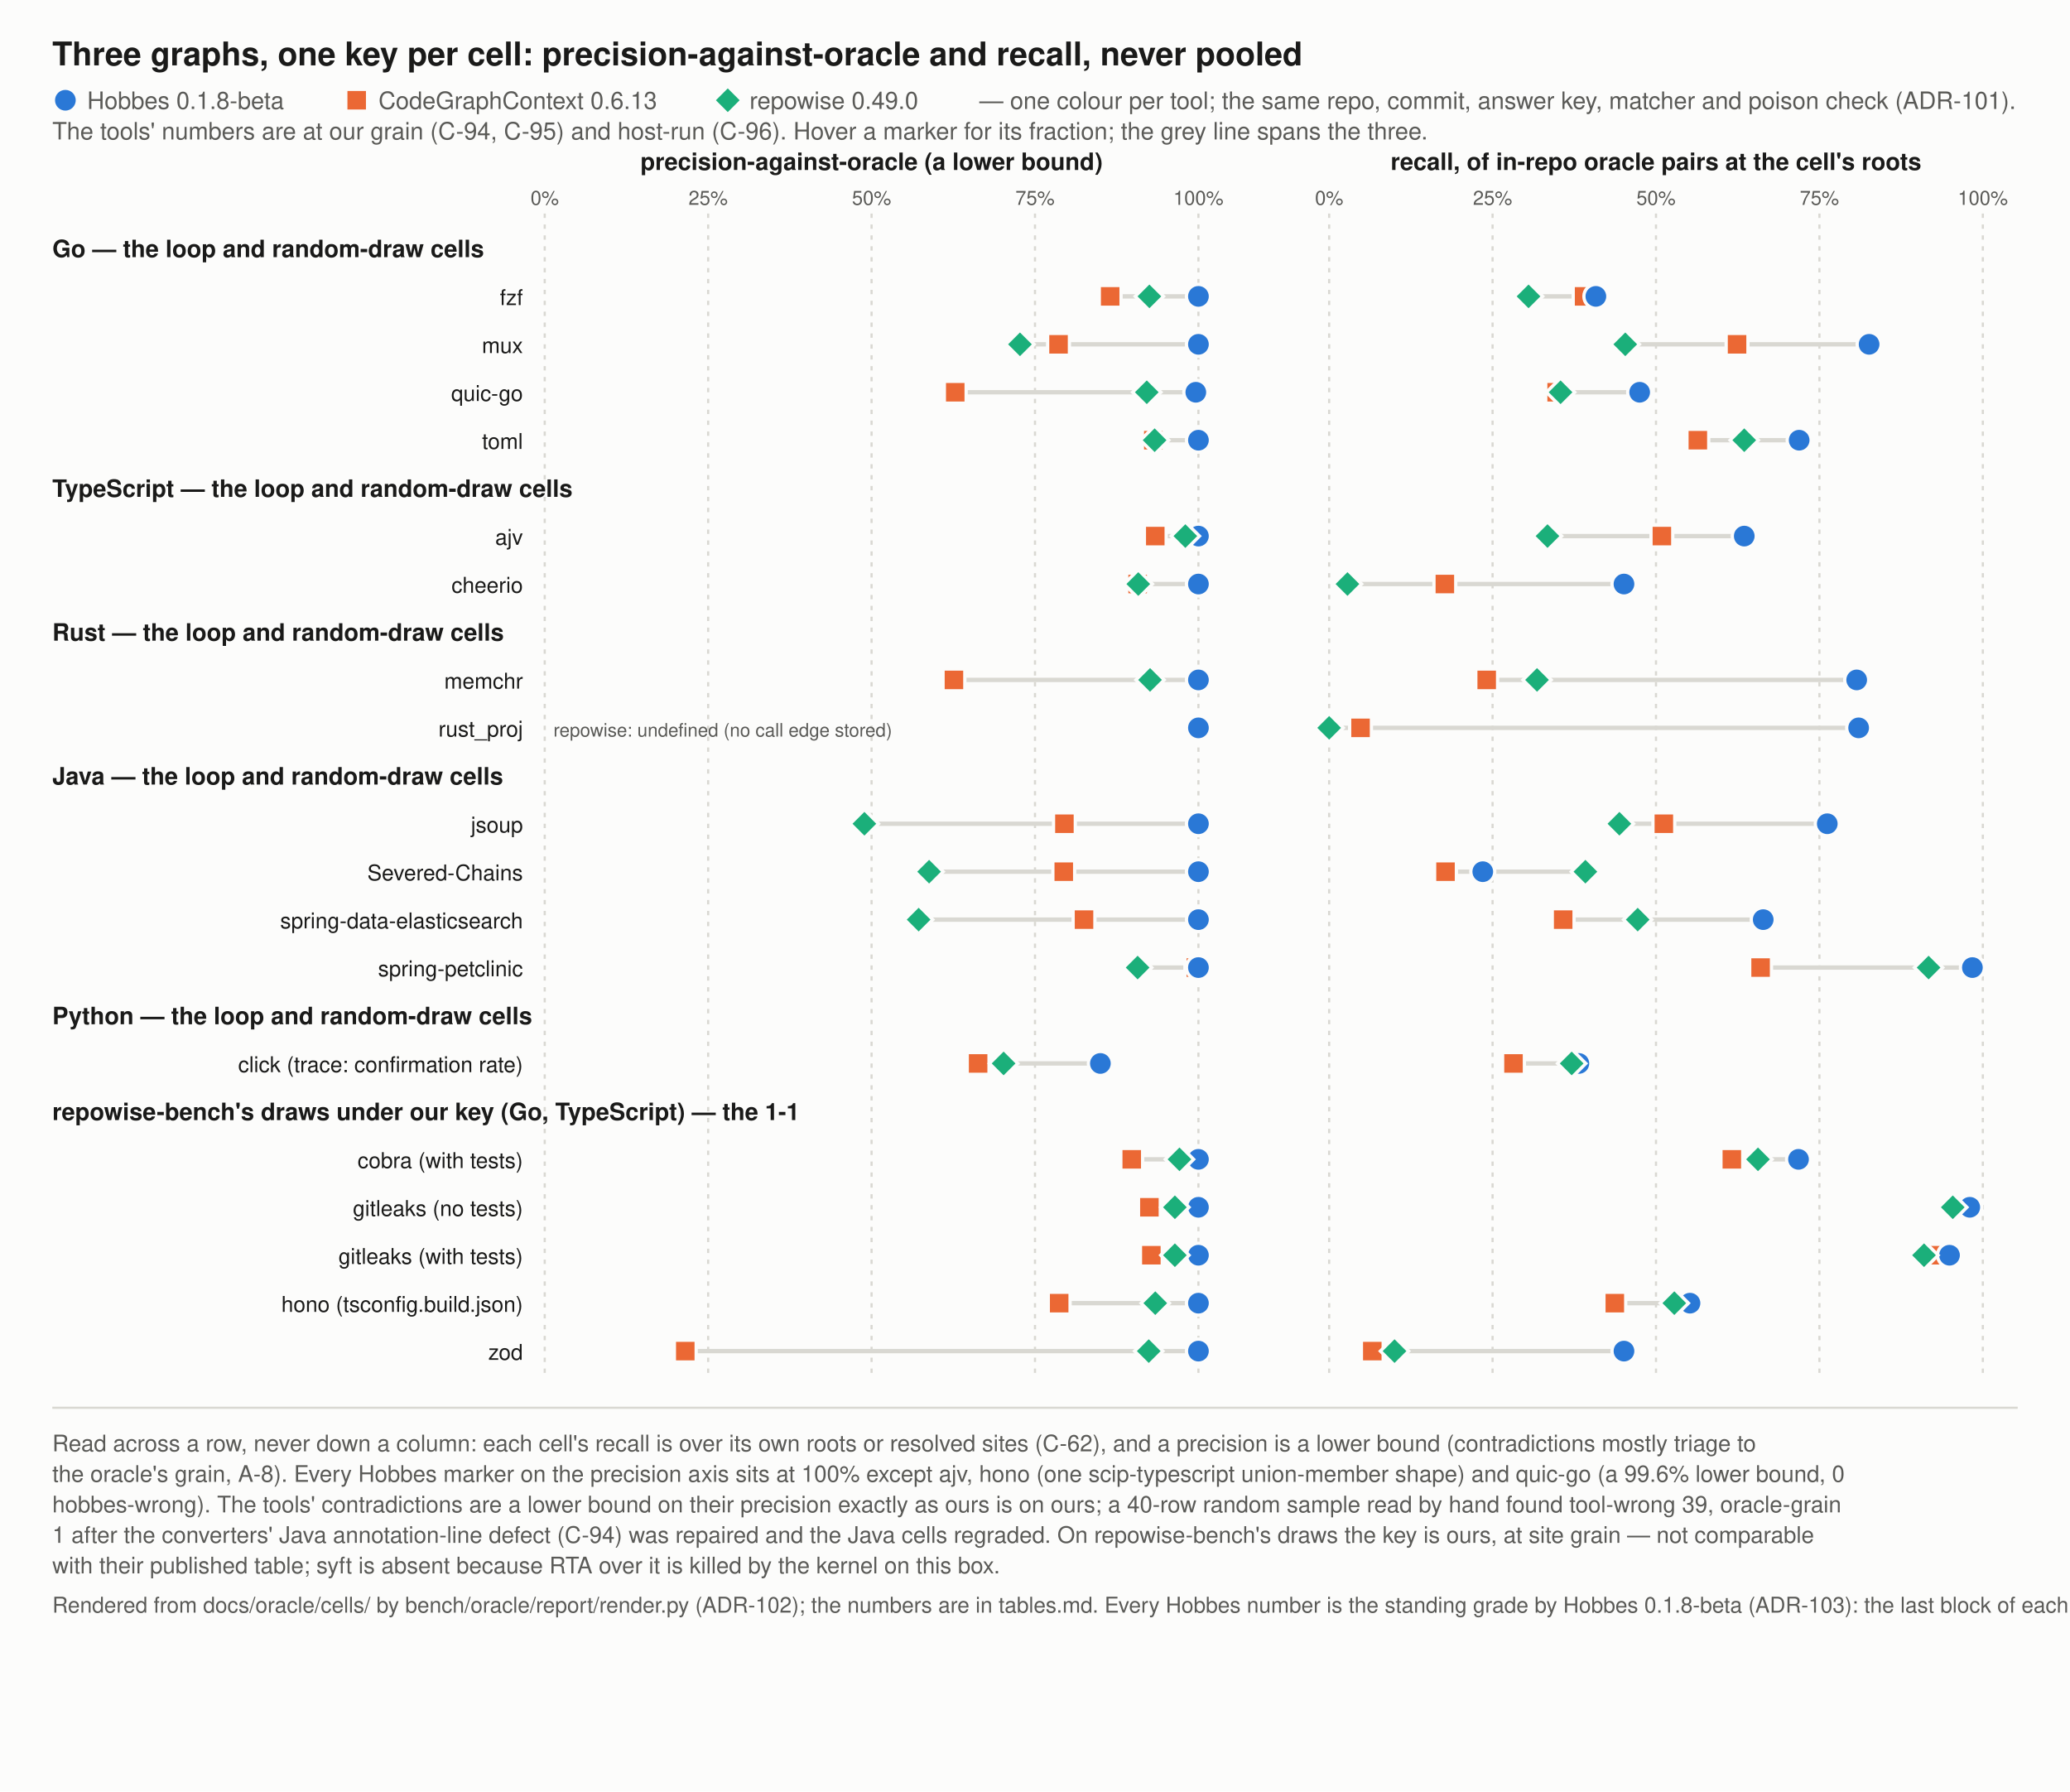
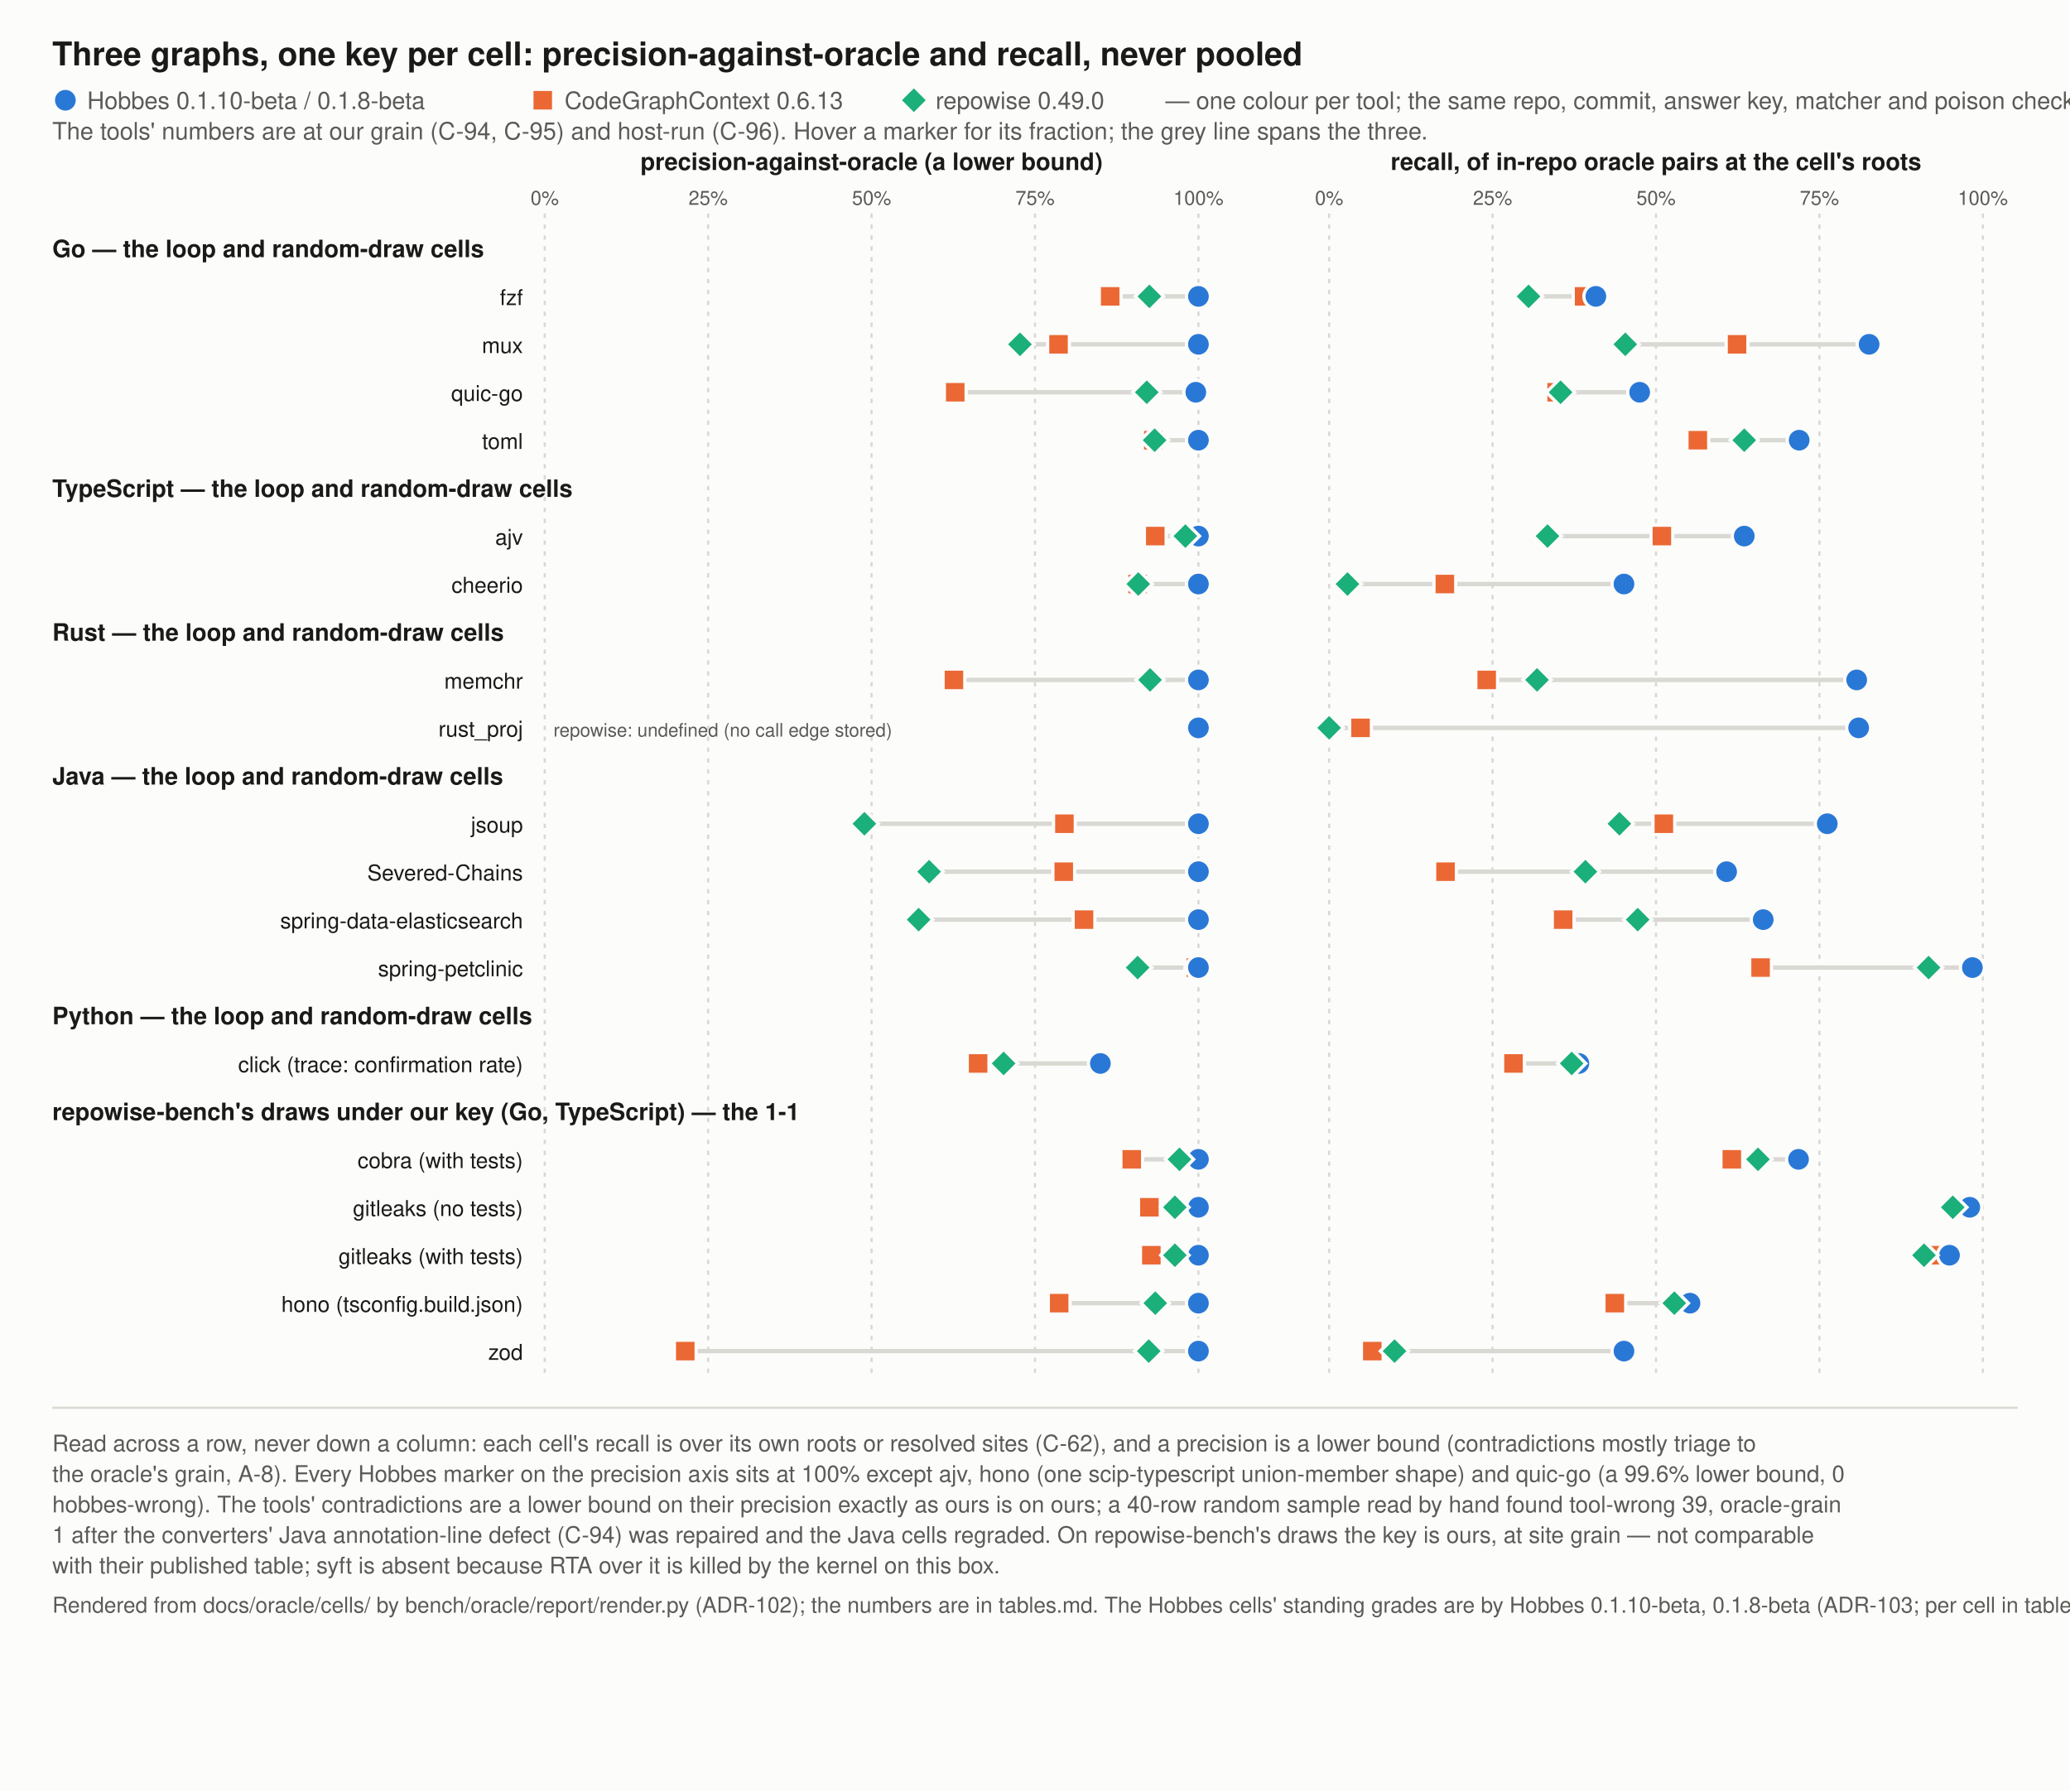
<svg xmlns="http://www.w3.org/2000/svg" width="950" height="822" viewBox="0 0 950 822" role="img" aria-label="Three graphs on one key per cell: precision-against-oracle and recall, Hobbes beside CodeGraphContext and repowise">
  <rect width="950" height="822" fill="#fcfcfb" />
  <text x="24" y="30" font-size="15" fill="#1a1a19" text-anchor="start" font-weight="bold" font-family="-apple-system, 'Segoe UI', Helvetica, Arial, sans-serif">Three graphs, one key per cell: precision-against-oracle and recall, never pooled</text>
  <g>
    <circle cx="30" cy="46" r="5.5" fill="#2a78d6" stroke="#fcfcfb" stroke-width="1.5" />
  </g>
-   <text x="40" y="50" font-size="11" fill="#5a5a57" text-anchor="start" font-weight="normal" font-family="-apple-system, 'Segoe UI', Helvetica, Arial, sans-serif">Hobbes 0.1.8-beta</text>
-   <g>
-     <rect x="158.7" y="41" width="10" height="10" fill="#eb6834" stroke="#fcfcfb" stroke-width="1.5" />
-   </g>
-   <text x="173.7" y="50" font-size="11" fill="#5a5a57" text-anchor="start" font-weight="normal" font-family="-apple-system, 'Segoe UI', Helvetica, Arial, sans-serif">CodeGraphContext 0.6.13</text>
-   <g>
-     <polygon points="334.0,39.5 340.5,46 334.0,52.5 327.5,46" fill="#1baf7a" stroke="#fcfcfb" stroke-width="1.5" />
-   </g>
-   <text x="344.0" y="50" font-size="11" fill="#5a5a57" text-anchor="start" font-weight="normal" font-family="-apple-system, 'Segoe UI', Helvetica, Arial, sans-serif">repowise 0.49.0</text>
-   <text x="449.5" y="50" font-size="11" fill="#5a5a57" text-anchor="start" font-weight="normal" font-family="-apple-system, 'Segoe UI', Helvetica, Arial, sans-serif">— one colour per tool; the same repo, commit, answer key, matcher and poison check (ADR-101).</text>
+   <text x="40" y="50" font-size="11" fill="#5a5a57" text-anchor="start" font-weight="normal" font-family="-apple-system, 'Segoe UI', Helvetica, Arial, sans-serif">Hobbes 0.1.10-beta / 0.1.8-beta</text>
+   <g>
+     <rect x="244.1" y="41" width="10" height="10" fill="#eb6834" stroke="#fcfcfb" stroke-width="1.5" />
+   </g>
+   <text x="259.1" y="50" font-size="11" fill="#5a5a57" text-anchor="start" font-weight="normal" font-family="-apple-system, 'Segoe UI', Helvetica, Arial, sans-serif">CodeGraphContext 0.6.13</text>
+   <g>
+     <polygon points="419.4,39.5 425.9,46 419.4,52.5 412.9,46" fill="#1baf7a" stroke="#fcfcfb" stroke-width="1.5" />
+   </g>
+   <text x="429.4" y="50" font-size="11" fill="#5a5a57" text-anchor="start" font-weight="normal" font-family="-apple-system, 'Segoe UI', Helvetica, Arial, sans-serif">repowise 0.49.0</text>
+   <text x="534.9" y="50" font-size="11" fill="#5a5a57" text-anchor="start" font-weight="normal" font-family="-apple-system, 'Segoe UI', Helvetica, Arial, sans-serif">— one colour per tool; the same repo, commit, answer key, matcher and poison check (ADR-101).</text>
  <text x="24" y="64" font-size="11" fill="#5a5a57" text-anchor="start" font-weight="normal" font-family="-apple-system, 'Segoe UI', Helvetica, Arial, sans-serif">The tools' numbers are at our grain (C-94, C-95) and host-run (C-96). Hover a marker for its fraction; the grey line spans the three.</text>
  <line x1="250.0" y1="98" x2="250.0" y2="632" stroke="#d9d8d2" stroke-dasharray="2 3" />
  <text x="250.0" y="94" font-size="9" fill="#5a5a57" text-anchor="middle" font-weight="normal" font-family="-apple-system, 'Segoe UI', Helvetica, Arial, sans-serif">0%</text>
  <line x1="325.0" y1="98" x2="325.0" y2="632" stroke="#d9d8d2" stroke-dasharray="2 3" />
  <text x="325.0" y="94" font-size="9" fill="#5a5a57" text-anchor="middle" font-weight="normal" font-family="-apple-system, 'Segoe UI', Helvetica, Arial, sans-serif">25%</text>
  <line x1="400.0" y1="98" x2="400.0" y2="632" stroke="#d9d8d2" stroke-dasharray="2 3" />
  <text x="400.0" y="94" font-size="9" fill="#5a5a57" text-anchor="middle" font-weight="normal" font-family="-apple-system, 'Segoe UI', Helvetica, Arial, sans-serif">50%</text>
  <line x1="475.0" y1="98" x2="475.0" y2="632" stroke="#d9d8d2" stroke-dasharray="2 3" />
  <text x="475.0" y="94" font-size="9" fill="#5a5a57" text-anchor="middle" font-weight="normal" font-family="-apple-system, 'Segoe UI', Helvetica, Arial, sans-serif">75%</text>
  <line x1="550.0" y1="98" x2="550.0" y2="632" stroke="#d9d8d2" stroke-dasharray="2 3" />
  <text x="550.0" y="94" font-size="9" fill="#5a5a57" text-anchor="middle" font-weight="normal" font-family="-apple-system, 'Segoe UI', Helvetica, Arial, sans-serif">100%</text>
  <text x="400.0" y="78" font-size="11" fill="#1a1a19" text-anchor="middle" font-weight="bold" font-family="-apple-system, 'Segoe UI', Helvetica, Arial, sans-serif">precision-against-oracle (a lower bound)</text>
  <line x1="610.0" y1="98" x2="610.0" y2="632" stroke="#d9d8d2" stroke-dasharray="2 3" />
  <text x="610.0" y="94" font-size="9" fill="#5a5a57" text-anchor="middle" font-weight="normal" font-family="-apple-system, 'Segoe UI', Helvetica, Arial, sans-serif">0%</text>
  <line x1="685.0" y1="98" x2="685.0" y2="632" stroke="#d9d8d2" stroke-dasharray="2 3" />
  <text x="685.0" y="94" font-size="9" fill="#5a5a57" text-anchor="middle" font-weight="normal" font-family="-apple-system, 'Segoe UI', Helvetica, Arial, sans-serif">25%</text>
  <line x1="760.0" y1="98" x2="760.0" y2="632" stroke="#d9d8d2" stroke-dasharray="2 3" />
  <text x="760.0" y="94" font-size="9" fill="#5a5a57" text-anchor="middle" font-weight="normal" font-family="-apple-system, 'Segoe UI', Helvetica, Arial, sans-serif">50%</text>
  <line x1="835.0" y1="98" x2="835.0" y2="632" stroke="#d9d8d2" stroke-dasharray="2 3" />
  <text x="835.0" y="94" font-size="9" fill="#5a5a57" text-anchor="middle" font-weight="normal" font-family="-apple-system, 'Segoe UI', Helvetica, Arial, sans-serif">75%</text>
  <line x1="910.0" y1="98" x2="910.0" y2="632" stroke="#d9d8d2" stroke-dasharray="2 3" />
  <text x="910.0" y="94" font-size="9" fill="#5a5a57" text-anchor="middle" font-weight="normal" font-family="-apple-system, 'Segoe UI', Helvetica, Arial, sans-serif">100%</text>
  <text x="760.0" y="78" font-size="11" fill="#1a1a19" text-anchor="middle" font-weight="bold" font-family="-apple-system, 'Segoe UI', Helvetica, Arial, sans-serif">recall, of in-repo oracle pairs at the cell's roots</text>
  <text x="24" y="118" font-size="11" fill="#1a1a19" text-anchor="start" font-weight="bold" font-family="-apple-system, 'Segoe UI', Helvetica, Arial, sans-serif">Go — the loop and random-draw cells</text>
  <text x="240" y="140" font-size="10" fill="#1a1a19" text-anchor="end" font-weight="normal" font-family="-apple-system, 'Segoe UI', Helvetica, Arial, sans-serif">fzf</text>
  <line x1="509.5" y1="136" x2="550.0" y2="136" stroke="#d9d8d2" stroke-width="2" />
  <g>
    <rect x="504.5" y="131" width="10" height="10" fill="#eb6834" stroke="#fcfcfb" stroke-width="1.5" />
  </g>
  <g>
    <circle cx="550.0" cy="136" r="5.5" fill="#2a78d6" stroke="#fcfcfb" stroke-width="1.5" />
  </g>
  <g>
    <polygon points="527.5,129.5 534.0,136 527.5,142.5 521.0,136" fill="#1baf7a" stroke="#fcfcfb" stroke-width="1.5" />
  </g>
  <line x1="701.5" y1="136" x2="732.4" y2="136" stroke="#d9d8d2" stroke-width="2" />
  <g>
    <rect x="722.0" y="131" width="10" height="10" fill="#eb6834" stroke="#fcfcfb" stroke-width="1.5" />
  </g>
  <g>
    <circle cx="732.4" cy="136" r="5.5" fill="#2a78d6" stroke="#fcfcfb" stroke-width="1.5" />
  </g>
  <g>
    <polygon points="701.5,129.5 708.0,136 701.5,142.5 695.0,136" fill="#1baf7a" stroke="#fcfcfb" stroke-width="1.5" />
  </g>
  <text x="240" y="162" font-size="10" fill="#1a1a19" text-anchor="end" font-weight="normal" font-family="-apple-system, 'Segoe UI', Helvetica, Arial, sans-serif">mux</text>
  <line x1="468.1" y1="158" x2="550.0" y2="158" stroke="#d9d8d2" stroke-width="2" />
  <g>
    <rect x="480.8" y="153" width="10" height="10" fill="#eb6834" stroke="#fcfcfb" stroke-width="1.5" />
  </g>
  <g>
    <circle cx="550.0" cy="158" r="5.5" fill="#2a78d6" stroke="#fcfcfb" stroke-width="1.5" />
  </g>
  <g>
    <polygon points="468.1,151.5 474.6,158 468.1,164.5 461.6,158" fill="#1baf7a" stroke="#fcfcfb" stroke-width="1.5" />
  </g>
  <line x1="745.9" y1="158" x2="857.8" y2="158" stroke="#d9d8d2" stroke-width="2" />
  <g>
    <rect x="792.2" y="153" width="10" height="10" fill="#eb6834" stroke="#fcfcfb" stroke-width="1.5" />
  </g>
  <g>
    <circle cx="857.8" cy="158" r="5.5" fill="#2a78d6" stroke="#fcfcfb" stroke-width="1.5" />
  </g>
  <g>
    <polygon points="745.9,151.5 752.4,158 745.9,164.5 739.4,158" fill="#1baf7a" stroke="#fcfcfb" stroke-width="1.5" />
  </g>
  <text x="240" y="184" font-size="10" fill="#1a1a19" text-anchor="end" font-weight="normal" font-family="-apple-system, 'Segoe UI', Helvetica, Arial, sans-serif">quic-go</text>
  <line x1="438.4" y1="180" x2="548.8" y2="180" stroke="#d9d8d2" stroke-width="2" />
  <g>
    <rect x="433.4" y="175" width="10" height="10" fill="#eb6834" stroke="#fcfcfb" stroke-width="1.5" />
  </g>
  <g>
    <circle cx="548.8" cy="180" r="5.5" fill="#2a78d6" stroke="#fcfcfb" stroke-width="1.5" />
  </g>
  <g>
    <polygon points="526.3,173.5 532.8,180 526.3,186.5 519.8,180" fill="#1baf7a" stroke="#fcfcfb" stroke-width="1.5" />
  </g>
  <line x1="714.4" y1="180" x2="752.5" y2="180" stroke="#d9d8d2" stroke-width="2" />
  <g>
    <rect x="709.4" y="175" width="10" height="10" fill="#eb6834" stroke="#fcfcfb" stroke-width="1.5" />
  </g>
  <g>
    <circle cx="752.5" cy="180" r="5.5" fill="#2a78d6" stroke="#fcfcfb" stroke-width="1.5" />
  </g>
  <g>
    <polygon points="716.2,173.5 722.7,180 716.2,186.5 709.7,180" fill="#1baf7a" stroke="#fcfcfb" stroke-width="1.5" />
  </g>
  <text x="240" y="206" font-size="10" fill="#1a1a19" text-anchor="end" font-weight="normal" font-family="-apple-system, 'Segoe UI', Helvetica, Arial, sans-serif">toml</text>
  <line x1="529.3" y1="202" x2="550.0" y2="202" stroke="#d9d8d2" stroke-width="2" />
  <g>
    <rect x="524.3" y="197" width="10" height="10" fill="#eb6834" stroke="#fcfcfb" stroke-width="1.5" />
  </g>
  <g>
    <polygon points="529.9,195.5 536.4,202 529.9,208.5 523.4,202" fill="#1baf7a" stroke="#fcfcfb" stroke-width="1.5" />
  </g>
  <g>
    <circle cx="550.0" cy="202" r="5.5" fill="#2a78d6" stroke="#fcfcfb" stroke-width="1.5" />
  </g>
  <line x1="779.2" y1="202" x2="825.7" y2="202" stroke="#d9d8d2" stroke-width="2" />
  <g>
    <rect x="774.2" y="197" width="10" height="10" fill="#eb6834" stroke="#fcfcfb" stroke-width="1.5" />
  </g>
  <g>
    <polygon points="800.5,195.5 807.0,202 800.5,208.5 794.0,202" fill="#1baf7a" stroke="#fcfcfb" stroke-width="1.5" />
  </g>
  <g>
    <circle cx="825.7" cy="202" r="5.5" fill="#2a78d6" stroke="#fcfcfb" stroke-width="1.5" />
  </g>
  <text x="24" y="228" font-size="11" fill="#1a1a19" text-anchor="start" font-weight="bold" font-family="-apple-system, 'Segoe UI', Helvetica, Arial, sans-serif">TypeScript — the loop and random-draw cells</text>
  <text x="240" y="250" font-size="10" fill="#1a1a19" text-anchor="end" font-weight="normal" font-family="-apple-system, 'Segoe UI', Helvetica, Arial, sans-serif">ajv</text>
  <line x1="530.2" y1="246" x2="550.0" y2="246" stroke="#d9d8d2" stroke-width="2" />
  <g>
    <circle cx="550.0" cy="246" r="5.5" fill="#2a78d6" stroke="#fcfcfb" stroke-width="1.5" />
  </g>
  <g>
    <rect x="525.2" y="241" width="10" height="10" fill="#eb6834" stroke="#fcfcfb" stroke-width="1.5" />
  </g>
  <g>
    <polygon points="544.0,239.5 550.5,246 544.0,252.5 537.5,246" fill="#1baf7a" stroke="#fcfcfb" stroke-width="1.5" />
  </g>
  <line x1="710.2" y1="246" x2="800.5" y2="246" stroke="#d9d8d2" stroke-width="2" />
  <g>
    <circle cx="800.5" cy="246" r="5.5" fill="#2a78d6" stroke="#fcfcfb" stroke-width="1.5" />
  </g>
  <g>
    <rect x="757.7" y="241" width="10" height="10" fill="#eb6834" stroke="#fcfcfb" stroke-width="1.5" />
  </g>
  <g>
    <polygon points="710.2,239.5 716.7,246 710.2,252.5 703.7,246" fill="#1baf7a" stroke="#fcfcfb" stroke-width="1.5" />
  </g>
  <text x="240" y="272" font-size="10" fill="#1a1a19" text-anchor="end" font-weight="normal" font-family="-apple-system, 'Segoe UI', Helvetica, Arial, sans-serif">cheerio</text>
  <line x1="522.1" y1="268" x2="550.0" y2="268" stroke="#d9d8d2" stroke-width="2" />
  <g>
    <circle cx="550.0" cy="268" r="5.5" fill="#2a78d6" stroke="#fcfcfb" stroke-width="1.5" />
  </g>
  <g>
    <rect x="517.1" y="263" width="10" height="10" fill="#eb6834" stroke="#fcfcfb" stroke-width="1.5" />
  </g>
  <g>
    <polygon points="522.4,261.5 528.9,268 522.4,274.5 515.9,268" fill="#1baf7a" stroke="#fcfcfb" stroke-width="1.5" />
  </g>
  <line x1="618.4" y1="268" x2="745.3" y2="268" stroke="#d9d8d2" stroke-width="2" />
  <g>
    <circle cx="745.3" cy="268" r="5.5" fill="#2a78d6" stroke="#fcfcfb" stroke-width="1.5" />
  </g>
  <g>
    <rect x="658.1" y="263" width="10" height="10" fill="#eb6834" stroke="#fcfcfb" stroke-width="1.5" />
  </g>
  <g>
    <polygon points="618.4,261.5 624.9,268 618.4,274.5 611.9,268" fill="#1baf7a" stroke="#fcfcfb" stroke-width="1.5" />
  </g>
  <text x="24" y="294" font-size="11" fill="#1a1a19" text-anchor="start" font-weight="bold" font-family="-apple-system, 'Segoe UI', Helvetica, Arial, sans-serif">Rust — the loop and random-draw cells</text>
  <text x="240" y="316" font-size="10" fill="#1a1a19" text-anchor="end" font-weight="normal" font-family="-apple-system, 'Segoe UI', Helvetica, Arial, sans-serif">memchr</text>
  <line x1="437.8" y1="312" x2="550.0" y2="312" stroke="#d9d8d2" stroke-width="2" />
  <g>
    <rect x="432.8" y="307" width="10" height="10" fill="#eb6834" stroke="#fcfcfb" stroke-width="1.5" />
  </g>
  <g>
    <circle cx="550.0" cy="312" r="5.5" fill="#2a78d6" stroke="#fcfcfb" stroke-width="1.5" />
  </g>
  <g>
    <polygon points="527.8,305.5 534.3,312 527.8,318.5 521.3,312" fill="#1baf7a" stroke="#fcfcfb" stroke-width="1.5" />
  </g>
  <line x1="682.3" y1="312" x2="852.1" y2="312" stroke="#d9d8d2" stroke-width="2" />
  <g>
    <rect x="677.3" y="307" width="10" height="10" fill="#eb6834" stroke="#fcfcfb" stroke-width="1.5" />
  </g>
  <g>
    <circle cx="852.1" cy="312" r="5.5" fill="#2a78d6" stroke="#fcfcfb" stroke-width="1.5" />
  </g>
  <g>
    <polygon points="705.4,305.5 711.9,312 705.4,318.5 698.9,312" fill="#1baf7a" stroke="#fcfcfb" stroke-width="1.5" />
  </g>
  <text x="240" y="338" font-size="10" fill="#1a1a19" text-anchor="end" font-weight="normal" font-family="-apple-system, 'Segoe UI', Helvetica, Arial, sans-serif">rust_proj</text>
  <line x1="550.0" y1="334" x2="550.0" y2="334" stroke="#d9d8d2" stroke-width="2" />
  <g>
    <rect x="545.0" y="329" width="10" height="10" fill="#eb6834" stroke="#fcfcfb" stroke-width="1.5" />
  </g>
  <g>
    <circle cx="550.0" cy="334" r="5.5" fill="#2a78d6" stroke="#fcfcfb" stroke-width="1.5" />
  </g>
  <text x="254" y="338" font-size="8.5" fill="#5a5a57" text-anchor="start" font-weight="normal" font-family="-apple-system, 'Segoe UI', Helvetica, Arial, sans-serif">repowise: undefined (no call edge stored)</text>
  <line x1="610.0" y1="334" x2="853.0" y2="334" stroke="#d9d8d2" stroke-width="2" />
  <g>
    <rect x="619.4" y="329" width="10" height="10" fill="#eb6834" stroke="#fcfcfb" stroke-width="1.5" />
  </g>
  <g>
    <polygon points="610.0,327.5 616.5,334 610.0,340.5 603.5,334" fill="#1baf7a" stroke="#fcfcfb" stroke-width="1.5" />
  </g>
  <g>
    <circle cx="853.0" cy="334" r="5.5" fill="#2a78d6" stroke="#fcfcfb" stroke-width="1.5" />
  </g>
  <text x="24" y="360" font-size="11" fill="#1a1a19" text-anchor="start" font-weight="bold" font-family="-apple-system, 'Segoe UI', Helvetica, Arial, sans-serif">Java — the loop and random-draw cells</text>
  <text x="240" y="382" font-size="10" fill="#1a1a19" text-anchor="end" font-weight="normal" font-family="-apple-system, 'Segoe UI', Helvetica, Arial, sans-serif">jsoup</text>
  <line x1="396.7" y1="378" x2="550.0" y2="378" stroke="#d9d8d2" stroke-width="2" />
  <g>
    <rect x="483.5" y="373" width="10" height="10" fill="#eb6834" stroke="#fcfcfb" stroke-width="1.5" />
  </g>
  <g>
    <circle cx="550.0" cy="378" r="5.5" fill="#2a78d6" stroke="#fcfcfb" stroke-width="1.5" />
  </g>
  <g>
    <polygon points="396.7,371.5 403.2,378 396.7,384.5 390.2,378" fill="#1baf7a" stroke="#fcfcfb" stroke-width="1.5" />
  </g>
  <line x1="743.2" y1="378" x2="838.6" y2="378" stroke="#d9d8d2" stroke-width="2" />
  <g>
    <rect x="758.6" y="373" width="10" height="10" fill="#eb6834" stroke="#fcfcfb" stroke-width="1.5" />
  </g>
  <g>
    <circle cx="838.6" cy="378" r="5.5" fill="#2a78d6" stroke="#fcfcfb" stroke-width="1.5" />
  </g>
  <g>
    <polygon points="743.2,371.5 749.7,378 743.2,384.5 736.7,378" fill="#1baf7a" stroke="#fcfcfb" stroke-width="1.5" />
  </g>
  <text x="240" y="404" font-size="10" fill="#1a1a19" text-anchor="end" font-weight="normal" font-family="-apple-system, 'Segoe UI', Helvetica, Arial, sans-serif">Severed-Chains</text>
  <line x1="426.4" y1="400" x2="550.0" y2="400" stroke="#d9d8d2" stroke-width="2" />
  <g>
    <rect x="483.2" y="395" width="10" height="10" fill="#eb6834" stroke="#fcfcfb" stroke-width="1.5" />
  </g>
  <g>
    <polygon points="426.4,393.5 432.9,400 426.4,406.5 419.9,400" fill="#1baf7a" stroke="#fcfcfb" stroke-width="1.5" />
  </g>
  <g>
    <circle cx="550.0" cy="400" r="5.5" fill="#2a78d6" stroke="#fcfcfb" stroke-width="1.5" />
  </g>
-   <line x1="663.4" y1="400" x2="727.6" y2="400" stroke="#d9d8d2" stroke-width="2" />
+   <line x1="663.4" y1="400" x2="792.4" y2="400" stroke="#d9d8d2" stroke-width="2" />
  <g>
    <rect x="658.4" y="395" width="10" height="10" fill="#eb6834" stroke="#fcfcfb" stroke-width="1.5" />
  </g>
  <g>
    <polygon points="727.6,393.5 734.1,400 727.6,406.5 721.1,400" fill="#1baf7a" stroke="#fcfcfb" stroke-width="1.5" />
  </g>
  <g>
-     <circle cx="680.5" cy="400" r="5.5" fill="#2a78d6" stroke="#fcfcfb" stroke-width="1.5" />
+     <circle cx="792.4" cy="400" r="5.5" fill="#2a78d6" stroke="#fcfcfb" stroke-width="1.5" />
  </g>
  <text x="240" y="426" font-size="10" fill="#1a1a19" text-anchor="end" font-weight="normal" font-family="-apple-system, 'Segoe UI', Helvetica, Arial, sans-serif">spring-data-elasticsearch</text>
  <line x1="421.6" y1="422" x2="550.0" y2="422" stroke="#d9d8d2" stroke-width="2" />
  <g>
    <rect x="492.5" y="417" width="10" height="10" fill="#eb6834" stroke="#fcfcfb" stroke-width="1.5" />
  </g>
  <g>
    <polygon points="421.6,415.5 428.1,422 421.6,428.5 415.1,422" fill="#1baf7a" stroke="#fcfcfb" stroke-width="1.5" />
  </g>
  <g>
    <circle cx="550.0" cy="422" r="5.5" fill="#2a78d6" stroke="#fcfcfb" stroke-width="1.5" />
  </g>
  <line x1="717.4" y1="422" x2="809.2" y2="422" stroke="#d9d8d2" stroke-width="2" />
  <g>
    <rect x="712.4" y="417" width="10" height="10" fill="#eb6834" stroke="#fcfcfb" stroke-width="1.5" />
  </g>
  <g>
    <polygon points="751.6,415.5 758.1,422 751.6,428.5 745.1,422" fill="#1baf7a" stroke="#fcfcfb" stroke-width="1.5" />
  </g>
  <g>
    <circle cx="809.2" cy="422" r="5.5" fill="#2a78d6" stroke="#fcfcfb" stroke-width="1.5" />
  </g>
  <text x="240" y="448" font-size="10" fill="#1a1a19" text-anchor="end" font-weight="normal" font-family="-apple-system, 'Segoe UI', Helvetica, Arial, sans-serif">spring-petclinic</text>
  <line x1="522.1" y1="444" x2="550.0" y2="444" stroke="#d9d8d2" stroke-width="2" />
  <g>
    <rect x="543.8" y="439" width="10" height="10" fill="#eb6834" stroke="#fcfcfb" stroke-width="1.5" />
  </g>
  <g>
    <circle cx="550.0" cy="444" r="5.5" fill="#2a78d6" stroke="#fcfcfb" stroke-width="1.5" />
  </g>
  <g>
    <polygon points="522.1,437.5 528.6,444 522.1,450.5 515.6,444" fill="#1baf7a" stroke="#fcfcfb" stroke-width="1.5" />
  </g>
  <line x1="808.0" y1="444" x2="905.2" y2="444" stroke="#d9d8d2" stroke-width="2" />
  <g>
    <rect x="803.0" y="439" width="10" height="10" fill="#eb6834" stroke="#fcfcfb" stroke-width="1.5" />
  </g>
  <g>
    <circle cx="905.2" cy="444" r="5.5" fill="#2a78d6" stroke="#fcfcfb" stroke-width="1.5" />
  </g>
  <g>
    <polygon points="885.1,437.5 891.6,444 885.1,450.5 878.6,444" fill="#1baf7a" stroke="#fcfcfb" stroke-width="1.5" />
  </g>
  <text x="24" y="470" font-size="11" fill="#1a1a19" text-anchor="start" font-weight="bold" font-family="-apple-system, 'Segoe UI', Helvetica, Arial, sans-serif">Python — the loop and random-draw cells</text>
  <text x="240" y="492" font-size="10" fill="#1a1a19" text-anchor="end" font-weight="normal" font-family="-apple-system, 'Segoe UI', Helvetica, Arial, sans-serif">click (trace: confirmation rate)</text>
  <line x1="448.9" y1="488" x2="505.0" y2="488" stroke="#d9d8d2" stroke-width="2" />
  <g>
    <circle cx="505.0" cy="488" r="5.5" fill="#2a78d6" stroke="#fcfcfb" stroke-width="1.5" />
  </g>
  <g>
    <rect x="443.9" y="483" width="10" height="10" fill="#eb6834" stroke="#fcfcfb" stroke-width="1.5" />
  </g>
  <g>
    <polygon points="460.6,481.5 467.1,488 460.6,494.5 454.1,488" fill="#1baf7a" stroke="#fcfcfb" stroke-width="1.5" />
  </g>
  <line x1="694.6" y1="488" x2="724.6" y2="488" stroke="#d9d8d2" stroke-width="2" />
  <g>
    <circle cx="724.6" cy="488" r="5.5" fill="#2a78d6" stroke="#fcfcfb" stroke-width="1.5" />
  </g>
  <g>
    <rect x="689.6" y="483" width="10" height="10" fill="#eb6834" stroke="#fcfcfb" stroke-width="1.5" />
  </g>
  <g>
    <polygon points="721.3,481.5 727.8,488 721.3,494.5 714.8,488" fill="#1baf7a" stroke="#fcfcfb" stroke-width="1.5" />
  </g>
  <text x="24" y="514" font-size="11" fill="#1a1a19" text-anchor="start" font-weight="bold" font-family="-apple-system, 'Segoe UI', Helvetica, Arial, sans-serif">repowise-bench's draws under our key (Go, TypeScript) — the 1-1</text>
  <text x="240" y="536" font-size="10" fill="#1a1a19" text-anchor="end" font-weight="normal" font-family="-apple-system, 'Segoe UI', Helvetica, Arial, sans-serif">cobra (with tests)</text>
  <line x1="519.4" y1="532" x2="550.0" y2="532" stroke="#d9d8d2" stroke-width="2" />
  <g>
    <circle cx="550.0" cy="532" r="5.5" fill="#2a78d6" stroke="#fcfcfb" stroke-width="1.5" />
  </g>
  <g>
    <rect x="514.4" y="527" width="10" height="10" fill="#eb6834" stroke="#fcfcfb" stroke-width="1.5" />
  </g>
  <g>
    <polygon points="541.3,525.5 547.8,532 541.3,538.5 534.8,532" fill="#1baf7a" stroke="#fcfcfb" stroke-width="1.5" />
  </g>
  <line x1="794.8" y1="532" x2="825.4" y2="532" stroke="#d9d8d2" stroke-width="2" />
  <g>
    <circle cx="825.4" cy="532" r="5.5" fill="#2a78d6" stroke="#fcfcfb" stroke-width="1.5" />
  </g>
  <g>
    <rect x="789.8" y="527" width="10" height="10" fill="#eb6834" stroke="#fcfcfb" stroke-width="1.5" />
  </g>
  <g>
    <polygon points="806.8,525.5 813.3,532 806.8,538.5 800.3,532" fill="#1baf7a" stroke="#fcfcfb" stroke-width="1.5" />
  </g>
  <text x="240" y="558" font-size="10" fill="#1a1a19" text-anchor="end" font-weight="normal" font-family="-apple-system, 'Segoe UI', Helvetica, Arial, sans-serif">gitleaks (no tests)</text>
  <line x1="527.5" y1="554" x2="550.0" y2="554" stroke="#d9d8d2" stroke-width="2" />
  <g>
    <rect x="522.5" y="549" width="10" height="10" fill="#eb6834" stroke="#fcfcfb" stroke-width="1.5" />
  </g>
  <g>
    <circle cx="550.0" cy="554" r="5.5" fill="#2a78d6" stroke="#fcfcfb" stroke-width="1.5" />
  </g>
  <g>
    <polygon points="539.2,547.5 545.7,554 539.2,560.5 532.7,554" fill="#1baf7a" stroke="#fcfcfb" stroke-width="1.5" />
  </g>
  <line x1="896.2" y1="554" x2="904.0" y2="554" stroke="#d9d8d2" stroke-width="2" />
  <g>
    <rect x="895.4" y="549" width="10" height="10" fill="#eb6834" stroke="#fcfcfb" stroke-width="1.5" />
  </g>
  <g>
    <circle cx="904.0" cy="554" r="5.5" fill="#2a78d6" stroke="#fcfcfb" stroke-width="1.5" />
  </g>
  <g>
    <polygon points="896.2,547.5 902.7,554 896.2,560.5 889.7,554" fill="#1baf7a" stroke="#fcfcfb" stroke-width="1.5" />
  </g>
  <text x="240" y="580" font-size="10" fill="#1a1a19" text-anchor="end" font-weight="normal" font-family="-apple-system, 'Segoe UI', Helvetica, Arial, sans-serif">gitleaks (with tests)</text>
  <line x1="528.4" y1="576" x2="550.0" y2="576" stroke="#d9d8d2" stroke-width="2" />
  <g>
    <rect x="523.4" y="571" width="10" height="10" fill="#eb6834" stroke="#fcfcfb" stroke-width="1.5" />
  </g>
  <g>
    <circle cx="550.0" cy="576" r="5.5" fill="#2a78d6" stroke="#fcfcfb" stroke-width="1.5" />
  </g>
  <g>
    <polygon points="539.2,569.5 545.7,576 539.2,582.5 532.7,576" fill="#1baf7a" stroke="#fcfcfb" stroke-width="1.5" />
  </g>
  <line x1="883.0" y1="576" x2="894.7" y2="576" stroke="#d9d8d2" stroke-width="2" />
  <g>
    <rect x="883.1" y="571" width="10" height="10" fill="#eb6834" stroke="#fcfcfb" stroke-width="1.5" />
  </g>
  <g>
    <circle cx="894.7" cy="576" r="5.5" fill="#2a78d6" stroke="#fcfcfb" stroke-width="1.5" />
  </g>
  <g>
    <polygon points="883.0,569.5 889.5,576 883.0,582.5 876.5,576" fill="#1baf7a" stroke="#fcfcfb" stroke-width="1.5" />
  </g>
  <text x="240" y="602" font-size="10" fill="#1a1a19" text-anchor="end" font-weight="normal" font-family="-apple-system, 'Segoe UI', Helvetica, Arial, sans-serif">hono (tsconfig.build.json)</text>
  <line x1="486.1" y1="598" x2="550.0" y2="598" stroke="#d9d8d2" stroke-width="2" />
  <g>
    <rect x="481.1" y="593" width="10" height="10" fill="#eb6834" stroke="#fcfcfb" stroke-width="1.5" />
  </g>
  <g>
    <circle cx="550.0" cy="598" r="5.5" fill="#2a78d6" stroke="#fcfcfb" stroke-width="1.5" />
  </g>
  <g>
    <polygon points="530.2,591.5 536.7,598 530.2,604.5 523.7,598" fill="#1baf7a" stroke="#fcfcfb" stroke-width="1.5" />
  </g>
  <line x1="741.1" y1="598" x2="775.6" y2="598" stroke="#d9d8d2" stroke-width="2" />
  <g>
    <rect x="736.1" y="593" width="10" height="10" fill="#eb6834" stroke="#fcfcfb" stroke-width="1.5" />
  </g>
  <g>
    <circle cx="775.6" cy="598" r="5.5" fill="#2a78d6" stroke="#fcfcfb" stroke-width="1.5" />
  </g>
  <g>
    <polygon points="768.4,591.5 774.9,598 768.4,604.5 761.9,598" fill="#1baf7a" stroke="#fcfcfb" stroke-width="1.5" />
  </g>
  <text x="240" y="624" font-size="10" fill="#1a1a19" text-anchor="end" font-weight="normal" font-family="-apple-system, 'Segoe UI', Helvetica, Arial, sans-serif">zod</text>
  <line x1="314.5" y1="620" x2="550.0" y2="620" stroke="#d9d8d2" stroke-width="2" />
  <g>
    <rect x="309.5" y="615" width="10" height="10" fill="#eb6834" stroke="#fcfcfb" stroke-width="1.5" />
  </g>
  <g>
    <polygon points="527.2,613.5 533.7,620 527.2,626.5 520.7,620" fill="#1baf7a" stroke="#fcfcfb" stroke-width="1.5" />
  </g>
  <g>
    <circle cx="550.0" cy="620" r="5.5" fill="#2a78d6" stroke="#fcfcfb" stroke-width="1.5" />
  </g>
  <line x1="629.8" y1="620" x2="745.3" y2="620" stroke="#d9d8d2" stroke-width="2" />
  <g>
    <rect x="624.8" y="615" width="10" height="10" fill="#eb6834" stroke="#fcfcfb" stroke-width="1.5" />
  </g>
  <g>
    <polygon points="640.0,613.5 646.5,620 640.0,626.5 633.5,620" fill="#1baf7a" stroke="#fcfcfb" stroke-width="1.5" />
  </g>
  <g>
    <circle cx="745.3" cy="620" r="5.5" fill="#2a78d6" stroke="#fcfcfb" stroke-width="1.5" />
  </g>
  <line x1="24" y1="646" x2="926" y2="646" stroke="#d9d8d2" />
  <text x="24" y="666" font-size="10.5" fill="#5a5a57" text-anchor="start" font-weight="normal" font-family="-apple-system, 'Segoe UI', Helvetica, Arial, sans-serif">Read across a row, never down a column: each cell's recall is over its own roots or resolved sites (C-62), and a precision is a lower bound (contradictions mostly triage to</text>
  <text x="24" y="680" font-size="10.5" fill="#5a5a57" text-anchor="start" font-weight="normal" font-family="-apple-system, 'Segoe UI', Helvetica, Arial, sans-serif">the oracle's grain, A-8). Every Hobbes marker on the precision axis sits at 100% except ajv, hono (one scip-typescript union-member shape) and quic-go (a 99.6% lower bound, 0</text>
  <text x="24" y="694" font-size="10.5" fill="#5a5a57" text-anchor="start" font-weight="normal" font-family="-apple-system, 'Segoe UI', Helvetica, Arial, sans-serif">hobbes-wrong). The tools' contradictions are a lower bound on their precision exactly as ours is on ours; a 40-row random sample read by hand found tool-wrong 39, oracle-grain</text>
  <text x="24" y="708" font-size="10.5" fill="#5a5a57" text-anchor="start" font-weight="normal" font-family="-apple-system, 'Segoe UI', Helvetica, Arial, sans-serif">1 after the converters' Java annotation-line defect (C-94) was repaired and the Java cells regraded. On repowise-bench's draws the key is ours, at site grain — not comparable</text>
  <text x="24" y="722" font-size="10.5" fill="#5a5a57" text-anchor="start" font-weight="normal" font-family="-apple-system, 'Segoe UI', Helvetica, Arial, sans-serif">with their published table; syft is absent because RTA over it is killed by the kernel on this box.</text>
-   <text x="24" y="740" font-size="10" fill="#5a5a57" text-anchor="start" font-weight="normal" font-family="-apple-system, 'Segoe UI', Helvetica, Arial, sans-serif">Rendered from docs/oracle/cells/ by bench/oracle/report/render.py (ADR-102); the numbers are in tables.md. Every Hobbes number is the standing grade by Hobbes 0.1.8-beta (ADR-103): the last block of each record, regraded on one build against the same keys.</text>
+   <text x="24" y="740" font-size="10" fill="#5a5a57" text-anchor="start" font-weight="normal" font-family="-apple-system, 'Segoe UI', Helvetica, Arial, sans-serif">Rendered from docs/oracle/cells/ by bench/oracle/report/render.py (ADR-102); the numbers are in tables.md. The Hobbes cells' standing grades are by Hobbes 0.1.10-beta, 0.1.8-beta (ADR-103; per cell in tables.md).</text>
</svg>
